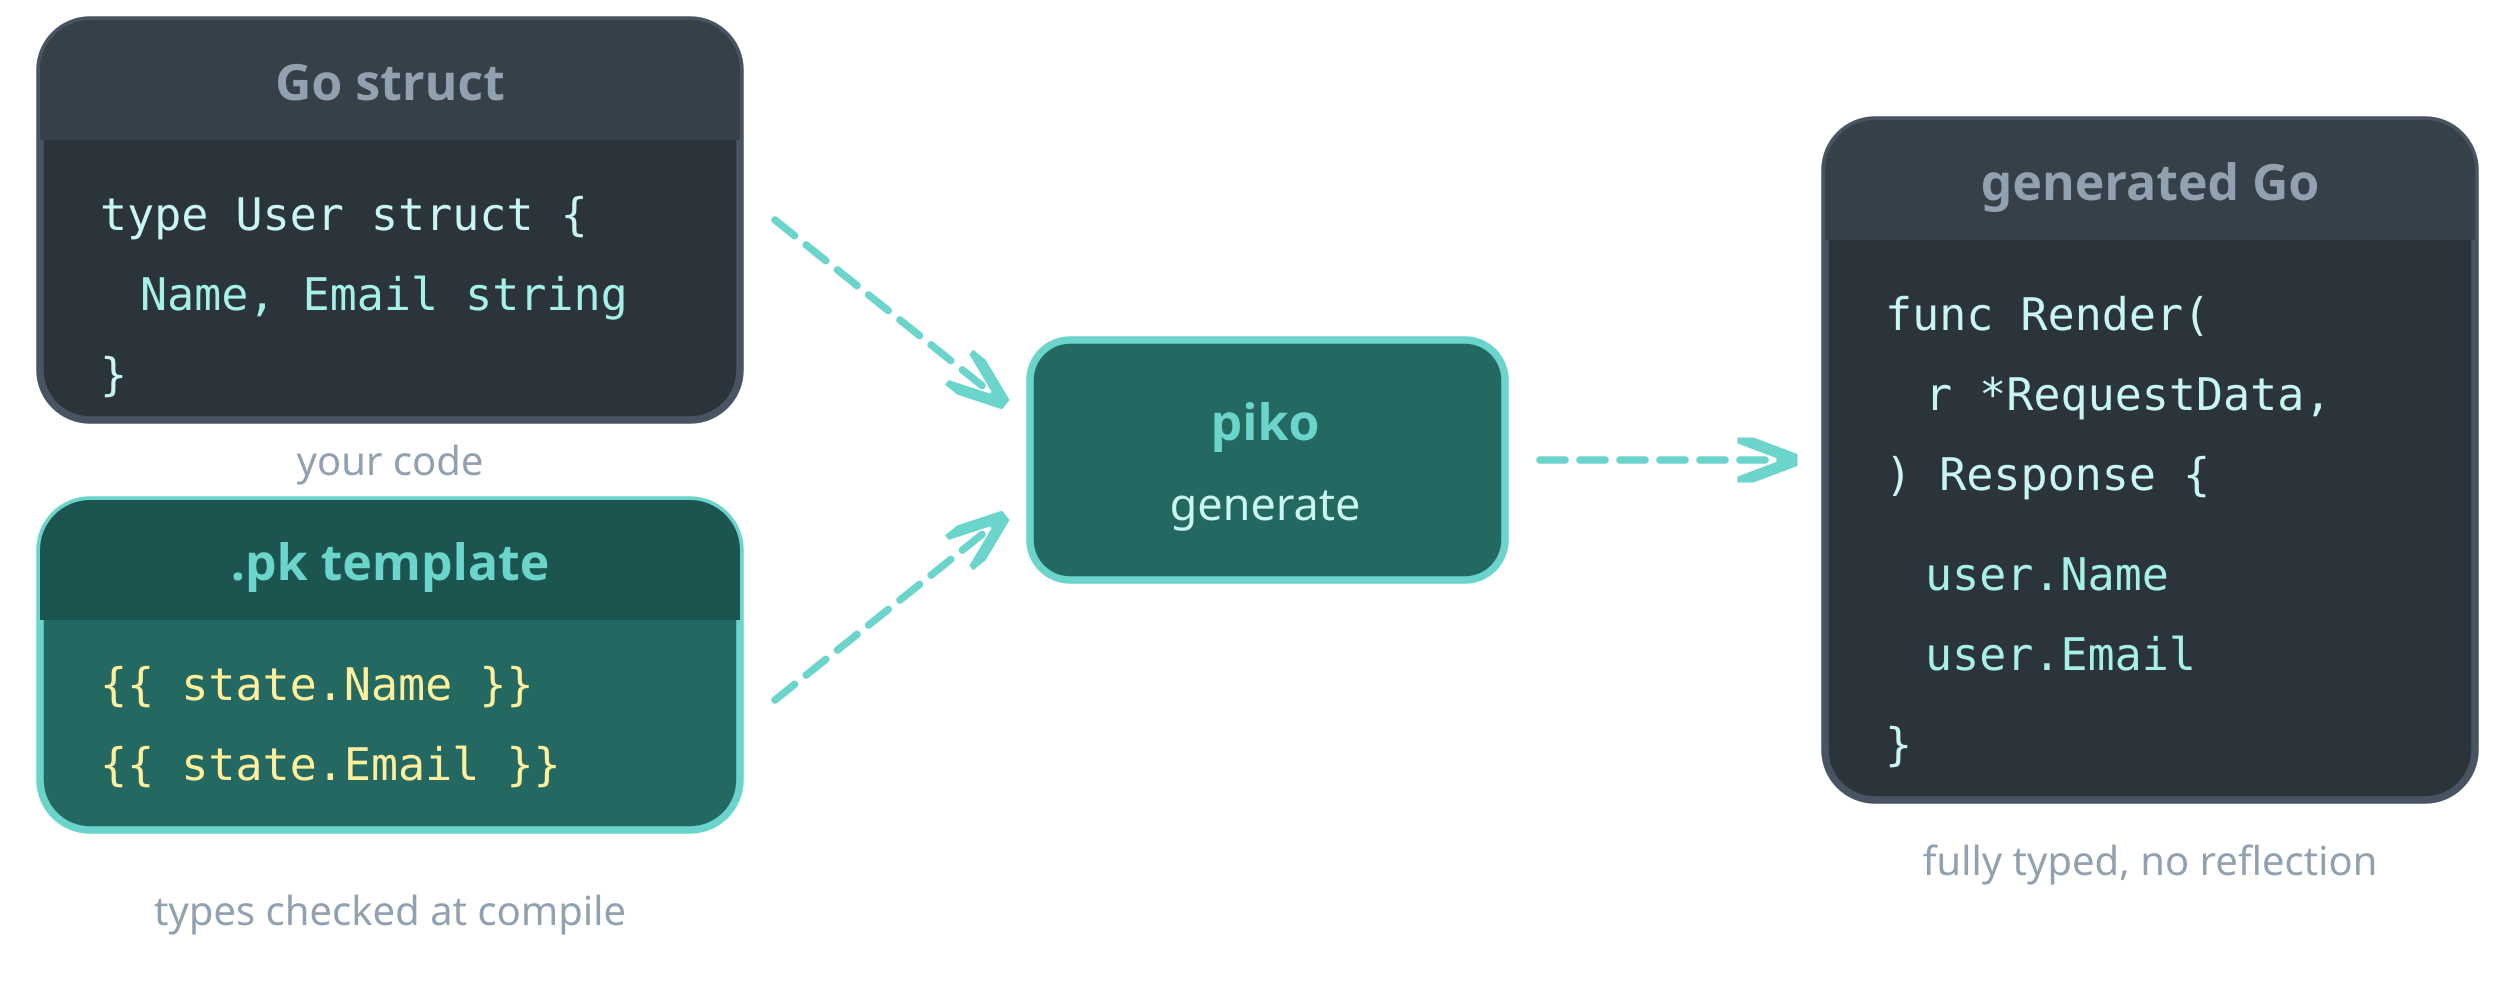
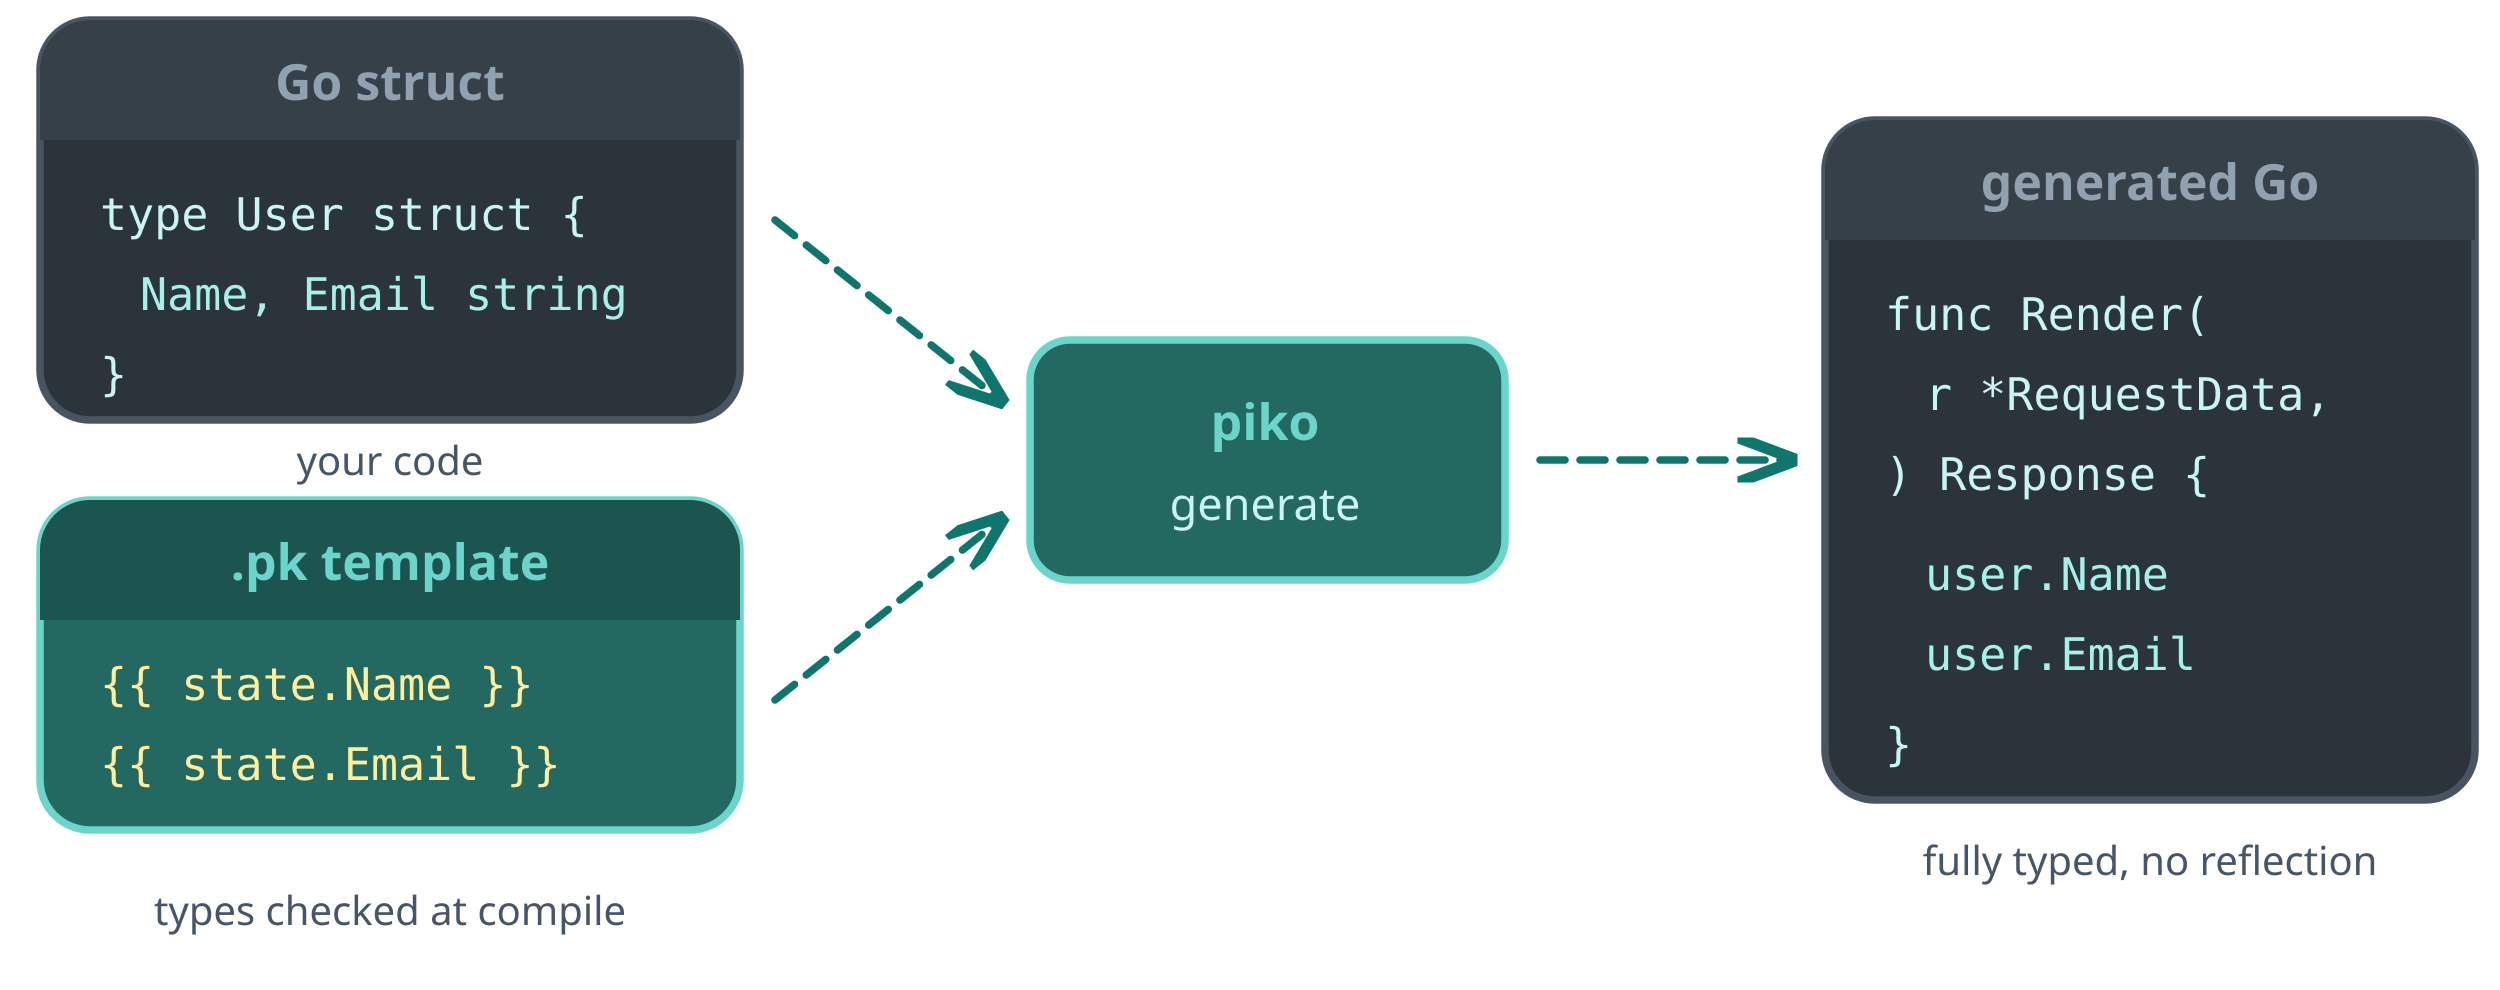
- <svg xmlns="http://www.w3.org/2000/svg" viewBox="0 0 500 198" fill="none">
+ <svg xmlns="http://www.w3.org/2000/svg" viewBox="0 0 500 198" fill="none" role="img" aria-labelledby="types-flow-title types-flow-desc">
  <defs>
    <marker id="arrow1" markerWidth="8" markerHeight="6" refX="7" refY="3" orient="auto">
-       <path d="M0,0 L8,3 L0,6" fill="none" stroke="#6BD5CC" stroke-width="1.5" stroke-linejoin="round" stroke-linecap="round" />
+       <path d="M0,0 L8,3 L0,6" fill="none" stroke="#0F766E" stroke-width="1.5" stroke-linejoin="round" stroke-linecap="round" />
    </marker>
  </defs>
  <g>
    <rect x="8" y="4" width="140" height="80" rx="10" fill="#2B333B" stroke="#485461" stroke-width="1.5" />
    <rect x="8" y="4" width="140" height="24" rx="10" fill="#364049" />
    <rect x="8" y="18" width="140" height="10" fill="#364049" />
    <text x="78" y="20" text-anchor="middle" fill="#92A1AF" font-family="system-ui, sans-serif" font-size="10" font-weight="600">Go struct</text>
    <text x="20" y="46" fill="#C9F5F2" font-family="monospace" font-size="9">type User struct {</text>
    <text x="28" y="62" fill="#A7F0E9" font-family="monospace" font-size="9">Name, Email string</text>
    <text x="20" y="78" fill="#C9F5F2" font-family="monospace" font-size="9">}</text>
  </g>
  <g>
    <rect x="8" y="100" width="140" height="66" rx="10" fill="#236962" stroke="#6BD5CC" stroke-width="1.5" />
    <rect x="8" y="100" width="140" height="24" rx="10" fill="#1C544F" />
    <rect x="8" y="114" width="140" height="10" fill="#1C544F" />
    <text x="78" y="116" text-anchor="middle" fill="#6BD5CC" font-family="system-ui, sans-serif" font-size="10" font-weight="600">.pk template</text>
    <text x="20" y="140" fill="#FFEE9C" font-family="monospace" font-size="9">{{ state.Name }}</text>
    <text x="20" y="156" fill="#FFEE9C" font-family="monospace" font-size="9">{{ state.Email }}</text>
  </g>
-   <text x="78" y="95" text-anchor="middle" fill="#92A1AF" font-family="system-ui, sans-serif" font-size="8">your code</text>
-   <text x="78" y="185" text-anchor="middle" fill="#92A1AF" font-family="system-ui, sans-serif" font-size="8">types checked at compile</text>
-   <line x1="155" y1="44" x2="200" y2="80" stroke="#6BD5CC" stroke-width="1.5" stroke-dasharray="5,3" stroke-linecap="round" marker-end="url(#arrow1)" />
-   <line x1="155" y1="140" x2="200" y2="104" stroke="#6BD5CC" stroke-width="1.5" stroke-dasharray="5,3" stroke-linecap="round" marker-end="url(#arrow1)" />
+   <text x="78" y="95" text-anchor="middle" fill="#475569" font-family="system-ui, sans-serif" font-size="8">your code</text>
+   <text x="78" y="185" text-anchor="middle" fill="#475569" font-family="system-ui, sans-serif" font-size="8">types checked at compile</text>
+   <line x1="155" y1="44" x2="200" y2="80" stroke="#0F766E" stroke-width="1.5" stroke-dasharray="5,3" stroke-linecap="round" marker-end="url(#arrow1)" />
+   <line x1="155" y1="140" x2="200" y2="104" stroke="#0F766E" stroke-width="1.5" stroke-dasharray="5,3" stroke-linecap="round" marker-end="url(#arrow1)" />
  <g>
    <rect x="206" y="68" width="95" height="48" rx="8" fill="#236962" stroke="#6BD5CC" stroke-width="1.5" />
    <text x="253" y="88" text-anchor="middle" fill="#6BD5CC" font-family="system-ui, sans-serif" font-size="10" font-weight="600">piko</text>
    <text x="253" y="104" text-anchor="middle" fill="#C9F5F2" font-family="system-ui, sans-serif" font-size="9">generate</text>
  </g>
-   <line x1="308" y1="92" x2="358" y2="92" stroke="#6BD5CC" stroke-width="1.5" stroke-dasharray="5,3" stroke-linecap="round" marker-end="url(#arrow1)" />
+   <line x1="308" y1="92" x2="358" y2="92" stroke="#0F766E" stroke-width="1.5" stroke-dasharray="5,3" stroke-linecap="round" marker-end="url(#arrow1)" />
  <g>
    <rect x="365" y="24" width="130" height="136" rx="10" fill="#2B333B" stroke="#485461" stroke-width="1.5" />
    <rect x="365" y="24" width="130" height="24" rx="10" fill="#364049" />
    <rect x="365" y="38" width="130" height="10" fill="#364049" />
    <text x="430" y="40" text-anchor="middle" fill="#92A1AF" font-family="system-ui, sans-serif" font-size="10" font-weight="600">generated Go</text>
    <text x="377" y="66" fill="#C9F5F2" font-family="monospace" font-size="9">func Render(</text>
    <text x="385" y="82" fill="#C9F5F2" font-family="monospace" font-size="9">r *RequestData,</text>
    <text x="377" y="98" fill="#C9F5F2" font-family="monospace" font-size="9">) Response {</text>
    <text x="385" y="118" fill="#A7F0E9" font-family="monospace" font-size="9">user.Name</text>
    <text x="385" y="134" fill="#A7F0E9" font-family="monospace" font-size="9">user.Email</text>
    <text x="377" y="152" fill="#C9F5F2" font-family="monospace" font-size="9">}</text>
  </g>
-   <text x="430" y="175" text-anchor="middle" fill="#92A1AF" font-family="system-ui, sans-serif" font-size="8">fully typed, no reflection</text>
+   <text x="430" y="175" text-anchor="middle" fill="#475569" font-family="system-ui, sans-serif" font-size="8">fully typed, no reflection</text>
</svg>
